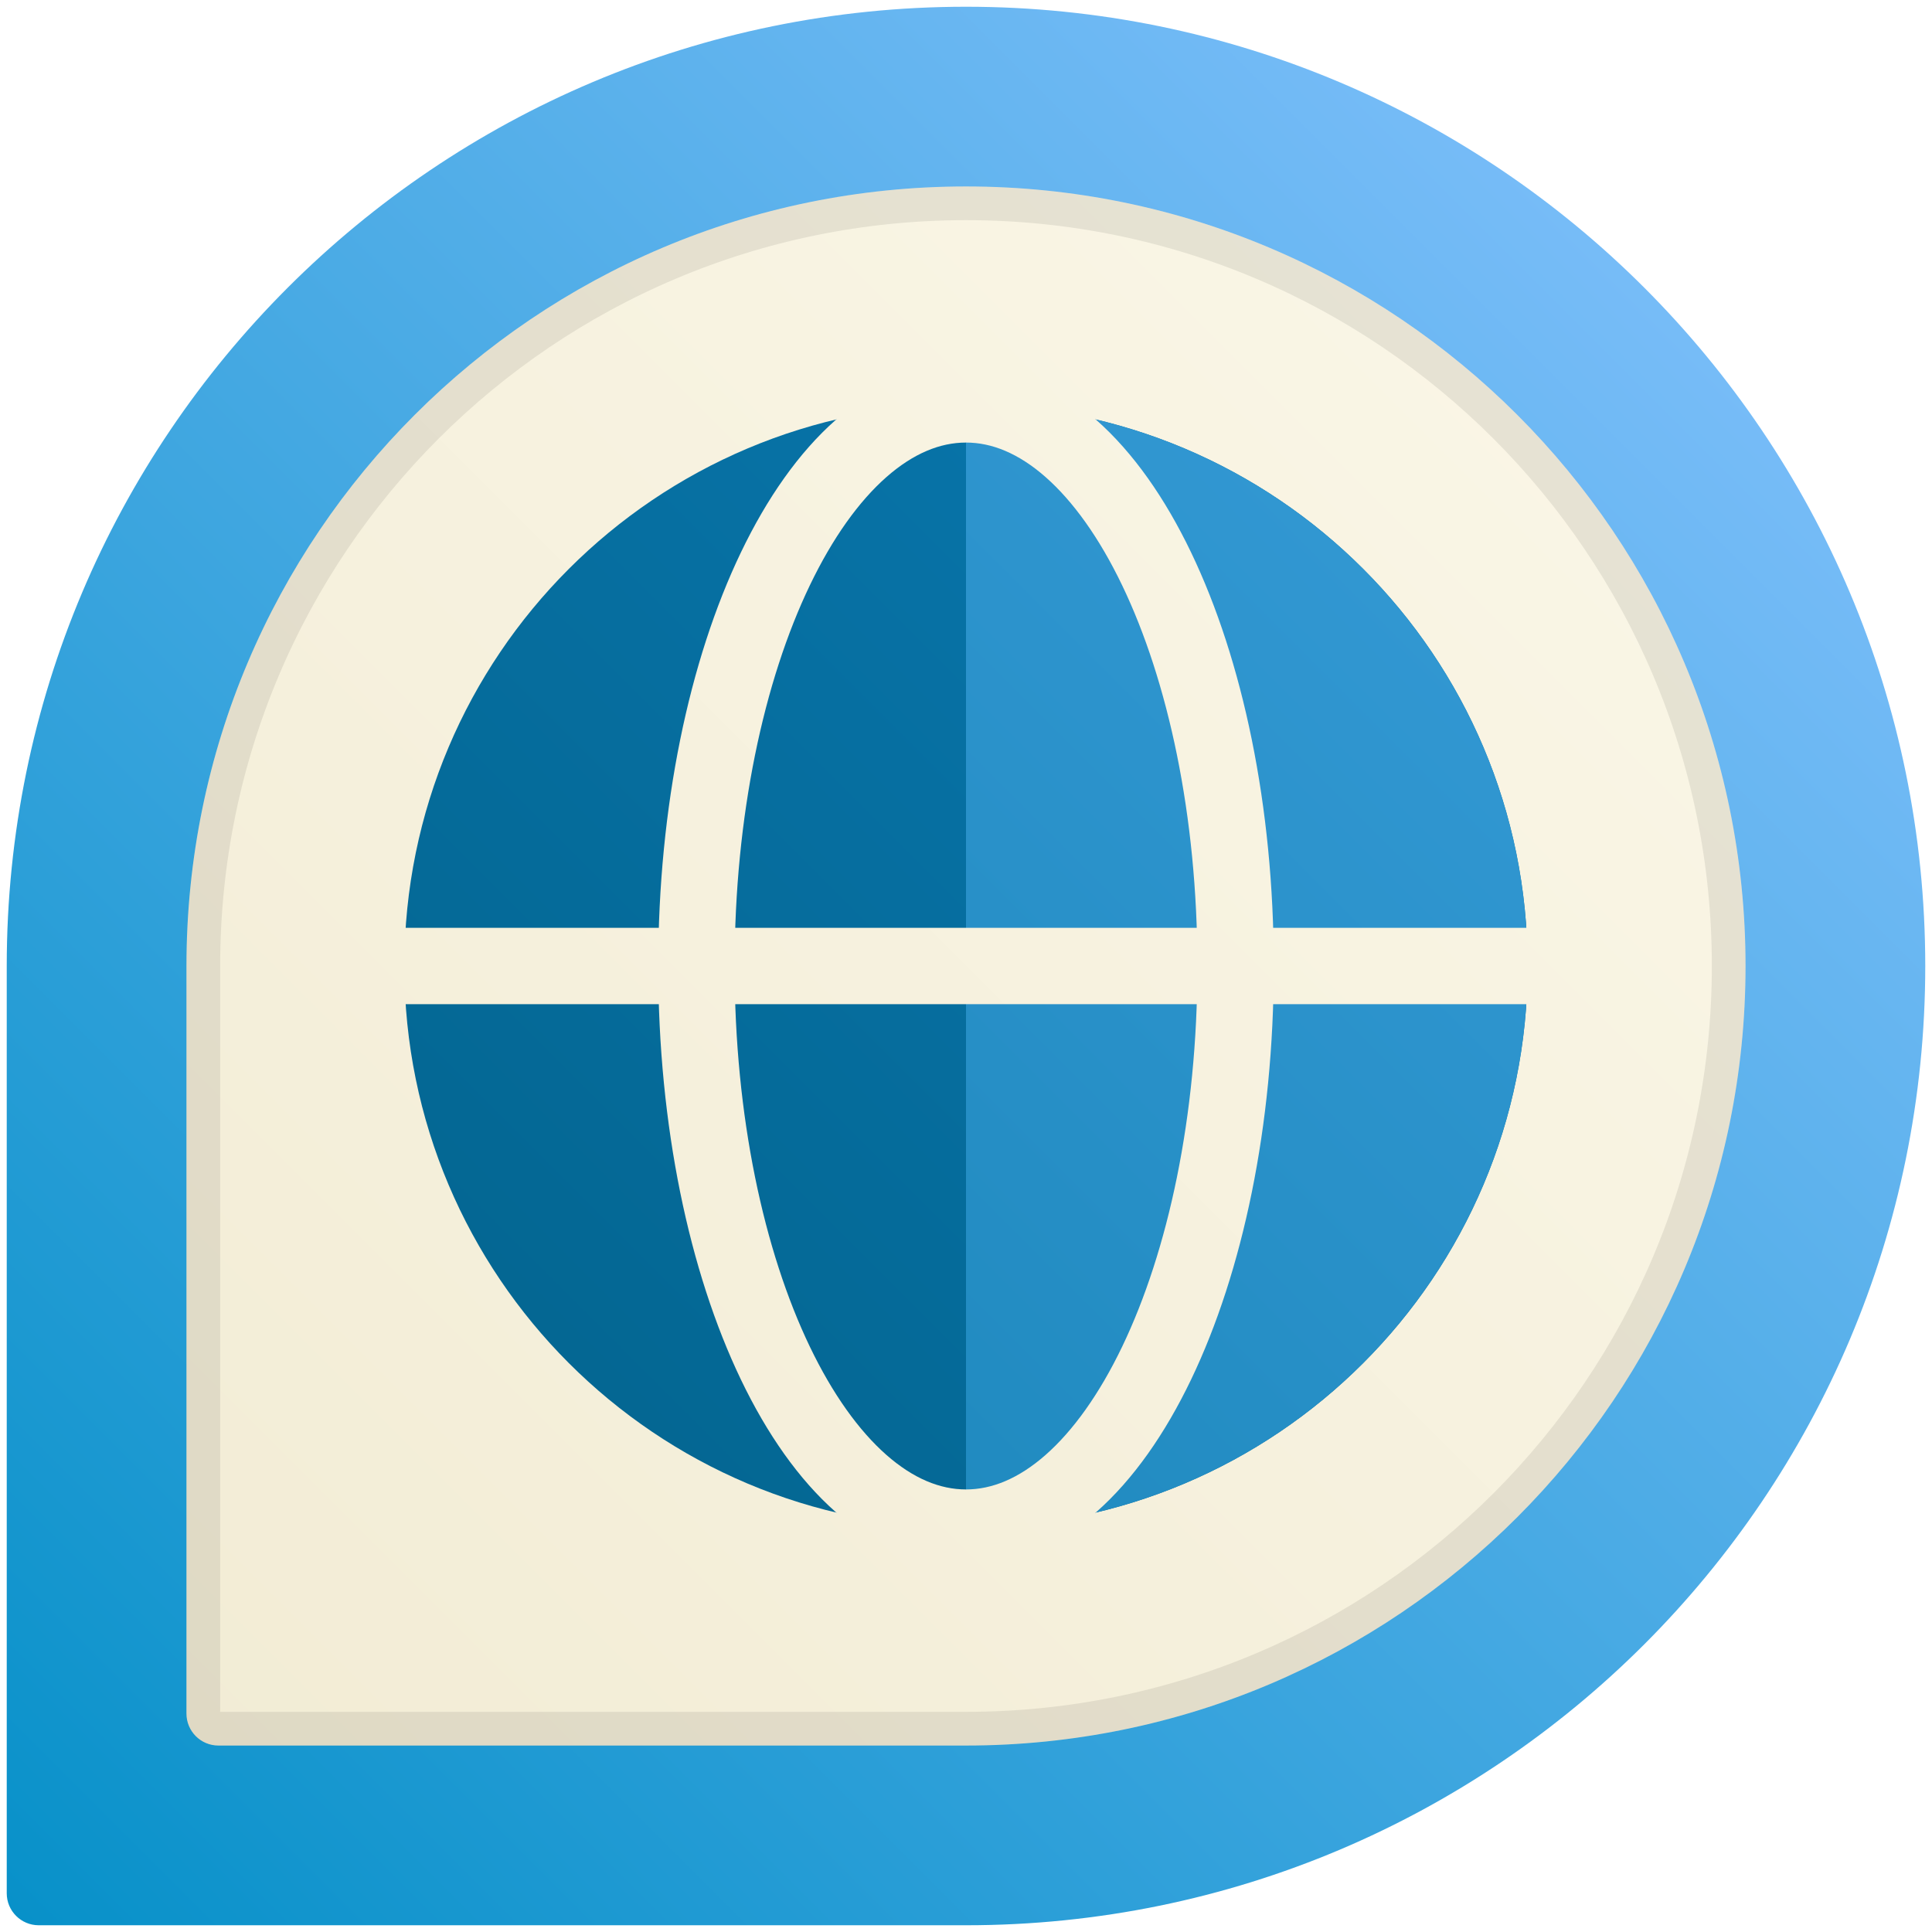
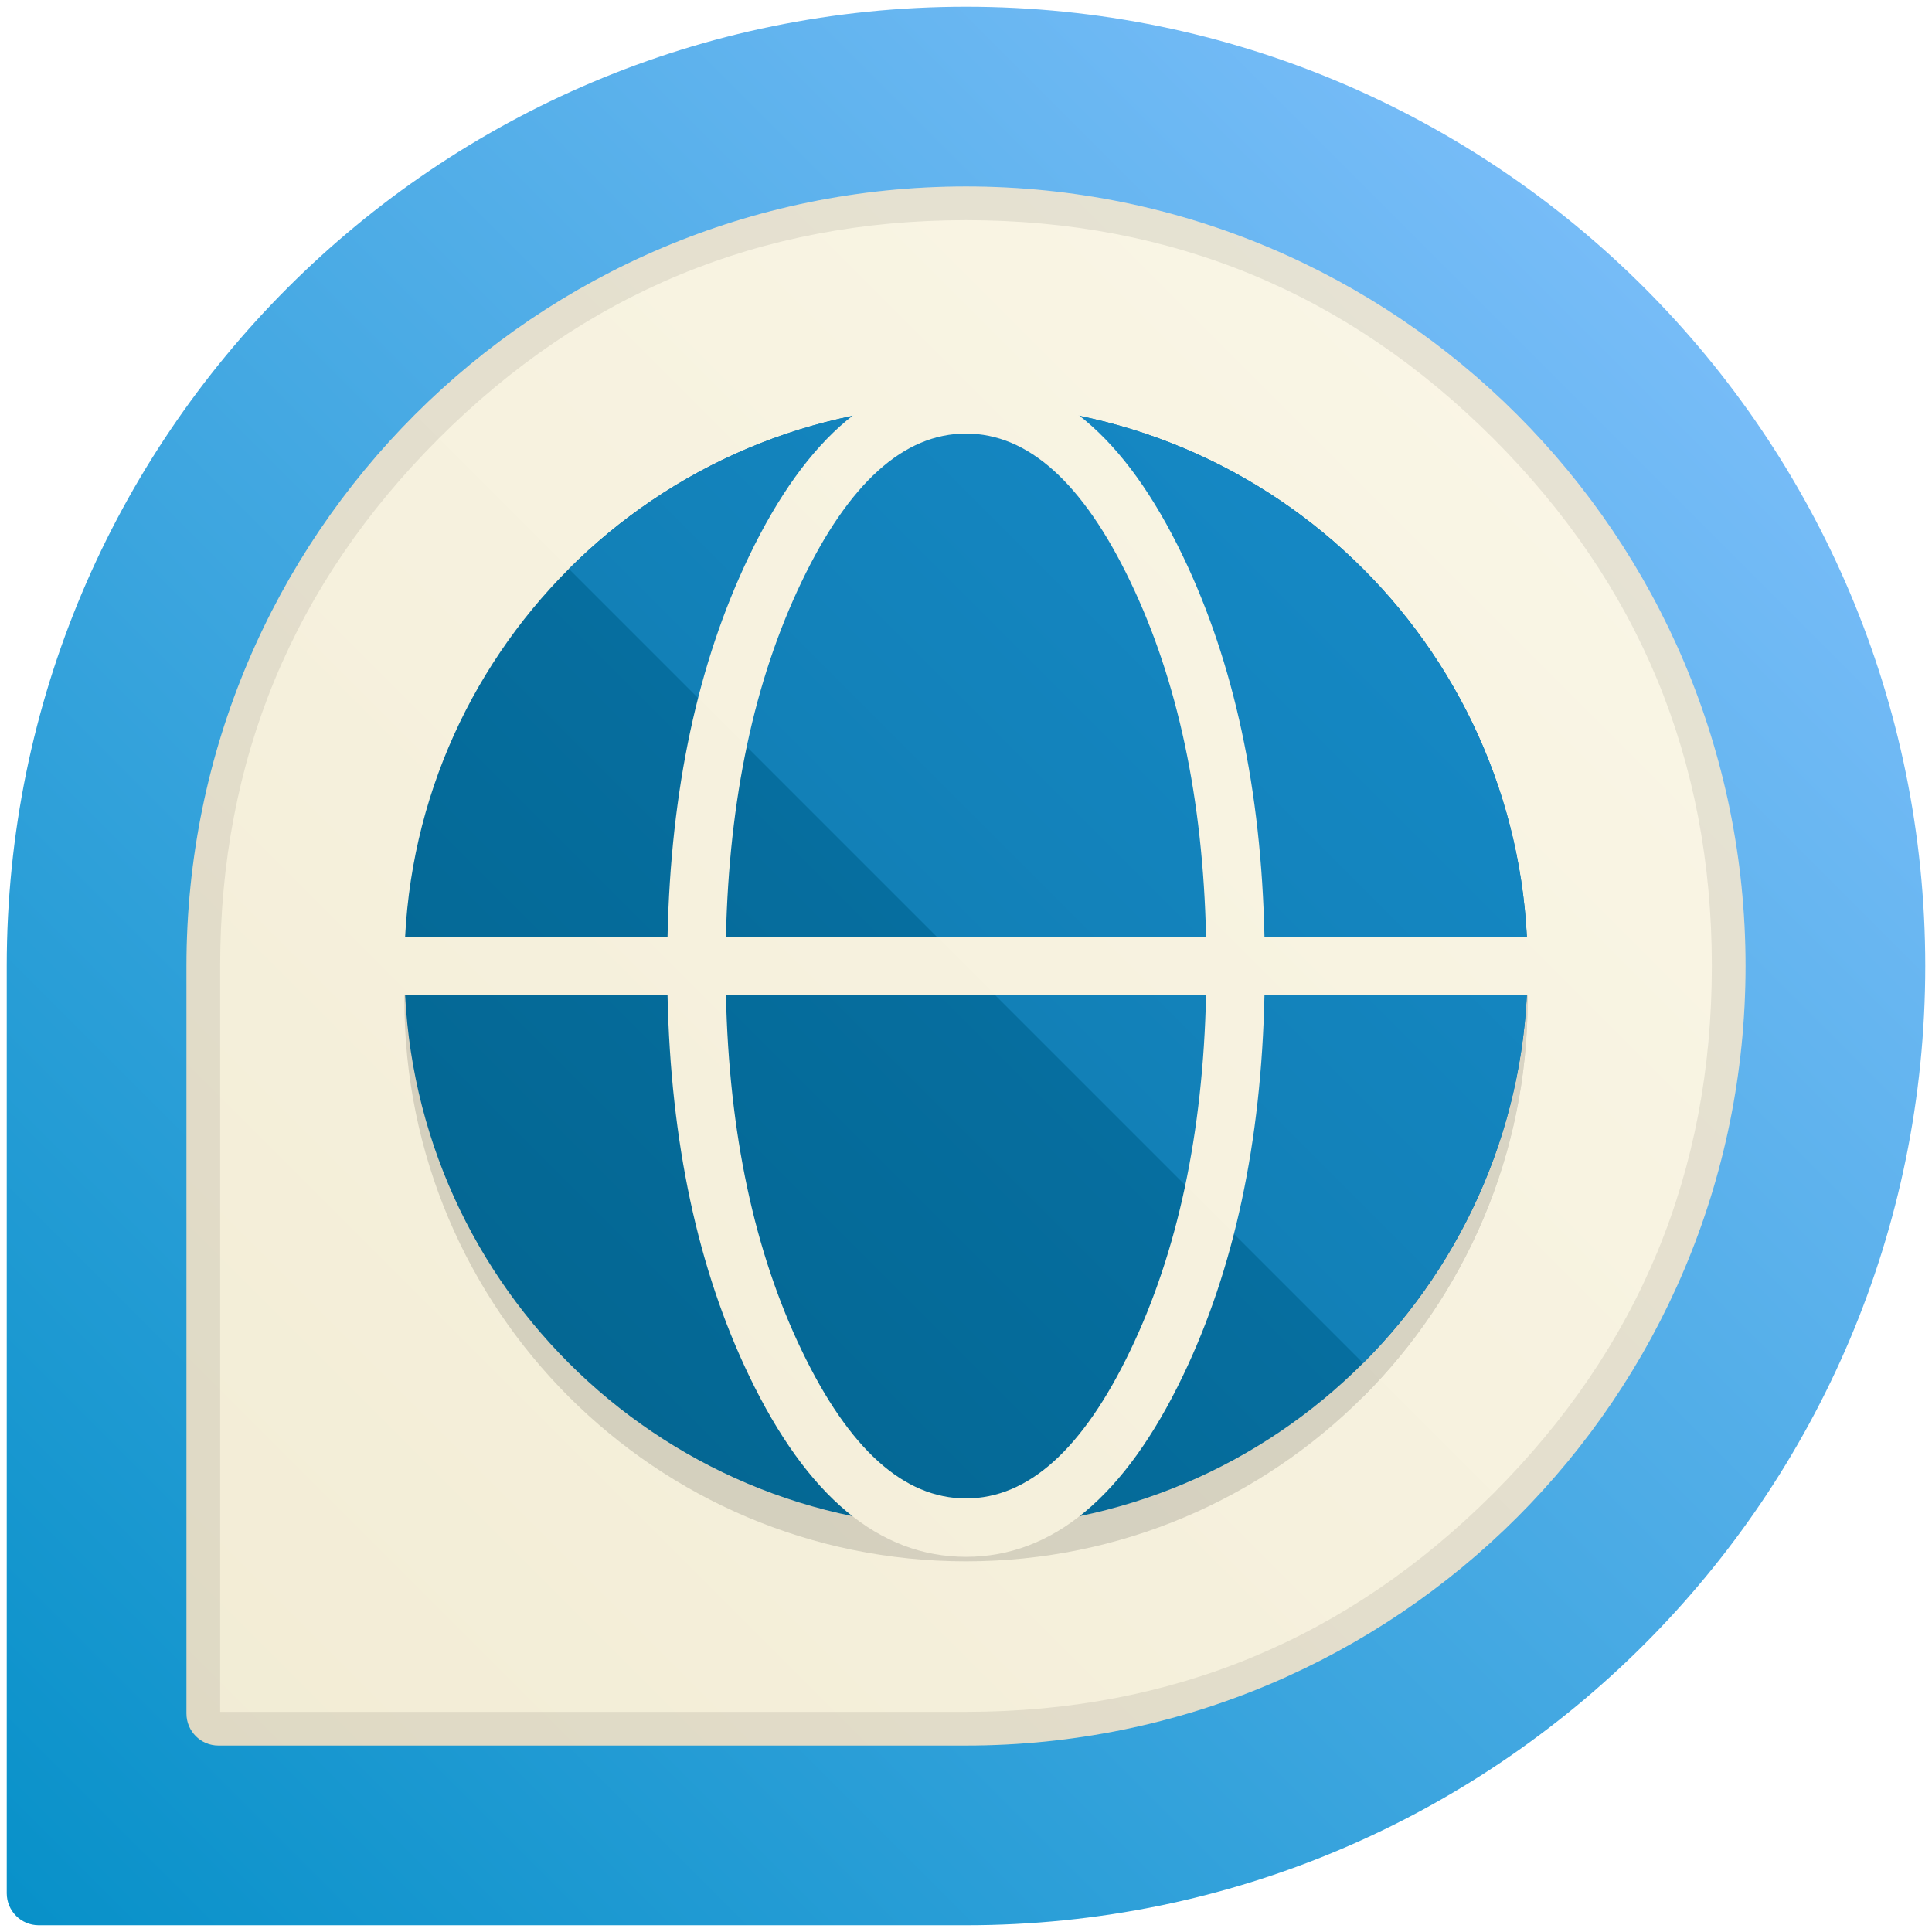
<svg xmlns="http://www.w3.org/2000/svg" width="86" height="86" viewBox="0 0 86 86">
  <defs>
-     <linearGradient id="gF" gradientUnits="userSpaceOnUse" x1="0.717" y1="85.283" x2="85.283" y2="0.717">
+     <linearGradient id="gD" x1="0.717" y1="85.283" x2="85.283" y2="0.717" gradientUnits="userSpaceOnUse">
+       <stop offset="0" stop-color="#015D82" />
+       <stop offset="1" stop-color="#0B7FBC" />
+     </linearGradient>
+     <linearGradient id="gF" x1="0.717" y1="85.283" x2="85.283" y2="0.717" gradientUnits="userSpaceOnUse">
      <stop offset="0" stop-color="#0891C9" />
      <stop offset="1" stop-color="#89C3FF" />
    </linearGradient>
-     <linearGradient id="gD" gradientUnits="userSpaceOnUse" x1="0.717" y1="85.283" x2="85.283" y2="0.717">
-       <stop offset="0" stop-color="#015D82" />
-       <stop offset="1" stop-color="#0B7FBC" />
+     <linearGradient id="gH" x1="0.717" y1="85.283" x2="85.283" y2="0.717" gradientUnits="userSpaceOnUse">
+       <stop offset="0" stop-color="#0B6E99" />
+       <stop offset="1" stop-color="#1992D5" />
    </linearGradient>
-     <linearGradient id="gE" gradientUnits="userSpaceOnUse" x1="0.717" y1="85.283" x2="85.283" y2="0.717">
-       <stop offset="0" stop-color="#004564" />
-       <stop offset="1" stop-color="#056495" />
-     </linearGradient>
-     <linearGradient id="gL" gradientUnits="userSpaceOnUse" x1="0.717" y1="85.283" x2="85.283" y2="0.717">
-       <stop offset="0" stop-color="#0F7EAE" />
-       <stop offset="1" stop-color="#3FA1E0" />
-     </linearGradient>
-     <linearGradient id="gT" gradientUnits="userSpaceOnUse" x1="0.717" y1="85.283" x2="85.283" y2="0.717">
-       <stop offset="0" stop-color="#82C7F0" />
-       <stop offset="1" stop-color="#B2DEFF" />
-     </linearGradient>
-     <linearGradient id="gC" gradientUnits="userSpaceOnUse" x1="0.717" y1="85.283" x2="85.283" y2="0.717">
+     <linearGradient id="gC" x1="0.717" y1="85.283" x2="85.283" y2="0.717" gradientUnits="userSpaceOnUse">
      <stop offset="0" stop-color="#F1EBD3" />
      <stop offset="1" stop-color="#FCF8EA" />
    </linearGradient>
-     <radialGradient id="gR" gradientUnits="userSpaceOnUse" cx="40" cy="40" r="24">
-       <stop offset="0" stop-color="#3FA1E0" />
-       <stop offset="1" stop-color="#015D82" />
-     </radialGradient>
  </defs>
-   <path d="M43.000,0.300 H43.000 A42.700,42.700 0 0 1 85.700,43.000 V43.000 A42.700,42.700 0 0 1 43.000,85.700 H1.723 A1.423,1.423 0 0 1 0.300,84.277 V43.000 A42.700,42.700 0 0 1 43.000,0.300 Z" fill="url(#gF)" />
-   <path d="M43.000,8.300 H43.000 A34.700,34.700 0 0 1 77.700,43.000 V43.000 A34.700,34.700 0 0 1 43.000,77.700 H9.723 A1.423,1.423 0 0 1 8.300,76.277 V43.000 A34.700,34.700 0 0 1 43.000,8.300 Z" fill="url(#gC)" />
-   <clipPath id="face">
-     <path d="M43.000,8.300 H43.000 A34.700,34.700 0 0 1 77.700,43.000 V43.000 A34.700,34.700 0 0 1 43.000,77.700 H9.723 A1.423,1.423 0 0 1 8.300,76.277 V43.000 A34.700,34.700 0 0 1 43.000,8.300 Z" />
-   </clipPath>
-   <path d="M43.000,8.300 H43.000 A34.700,34.700 0 0 1 77.700,43.000 V43.000 A34.700,34.700 0 0 1 43.000,77.700 H9.723 A1.423,1.423 0 0 1 8.300,76.277 V43.000 A34.700,34.700 0 0 1 43.000,8.300 Z" fill="none" stroke="#000000" stroke-opacity="0.08" stroke-width="3" clip-path="url(#face)" />
-   <circle cx="43" cy="43" r="25" fill="url(#gD)" />
-   <clipPath id="p1">
-     <path d="M43 18A25 25 0 0 1 43 68Z" />
-   </clipPath>
-   <path d="M43 0H86V86H43Z" fill="url(#gL)" clip-path="url(#p1)" />
-   <path d="M43 18 A12 25 0 0 0 43 68 A12 25 0 0 0 43 18 M18 43 H68" fill="none" stroke="url(#gC)" stroke-width="3.4" stroke-linecap="round" stroke-linejoin="round" />
+   <path fill="url(#gF)" d="M43,0.3 L43,0.3 A42.7 42.7 0 0 1 85.7,43 L85.7,43 A42.7 42.7 0 0 1 43,85.7 L1.723,85.7 A1.423 1.423 0 0 1 0.3,84.277 L0.3,43 A42.7 42.7 0 0 1 43,0.3 Z" />
+   <path fill="url(#gC)" d="M43,8.3 L43,8.3 A34.7 34.7 0 0 1 77.7,43 L77.7,43 A34.7 34.7 0 0 1 43,77.7 L9.723,77.7 A1.423 1.423 0 0 1 8.3,76.277 L8.3,43 A34.7 34.7 0 0 1 43,8.3 Z" />
+   <path fill="#000000" opacity="0.08" d="M43,8.3 C62.164,8.3 77.7,23.836 77.7,43 C77.7,62.164 62.164,77.7 43,77.7 L9.723,77.7 C8.937,77.7 8.3,77.063 8.3,76.277 L8.3,43 C8.3,23.836 23.836,8.3 43,8.3 Z M43,9.8 Q29.248,9.8 19.524,19.524 Q9.8,29.248 9.8,43 L9.8,76.2 L43,76.2 Q56.752,76.2 66.476,66.476 Q76.2,56.752 76.2,43 Q76.2,29.248 66.476,19.524 Q56.752,9.8 43,9.8 Z" />
+   <g opacity="0.13">
+     <path fill="#000000" d="M18,44.5 C18,58.307 29.193,69.5 43,69.5 C56.807,69.5 68,58.307 68,44.5 C68,30.693 56.807,19.5 43,19.5 C29.193,19.5 18,30.693 18,44.5 Z" />
+     <path fill="#000000" d="M60.678,62.178 L25.322,26.822 C29.846,22.298 36.096,19.5 43,19.5 C56.807,19.5 68,30.693 68,44.5 C68,51.404 65.202,57.654 60.678,62.178 Z" />
+   </g>
+   <path fill="url(#gD)" d="M18,43 A25 25 0 1 0 68,43 A25 25 0 1 0 18,43 Z" />
+   <path fill="url(#gH)" d="M60.678,60.678 L25.322,25.322 C29.846,20.798 36.096,18 43,18 C56.807,18 68,29.193 68,43 C68,49.904 65.202,56.154 60.678,60.678 Z" />
+   <path fill="url(#gC)" d="M18,41.7 L29.714,41.7 Q29.924,31.882 33.343,24.76 Q37.211,16.7 43,16.7 L43.004,16.7 Q48.79,16.703 52.657,24.76 Q56.076,31.882 56.286,41.7 L68,41.7 Q69.3,41.7 69.3,43 Q69.3,44.3 68,44.3 L56.286,44.3 Q56.076,54.118 52.657,61.24 Q48.789,69.3 43,69.3 Q37.211,69.3 33.343,61.24 Q29.924,54.118 29.714,44.3 L18,44.3 Q16.7,44.3 16.7,43 Q16.7,41.7 18,41.7 Z M43,19.3 L42.997,19.3 Q38.846,19.302 35.687,25.885 Q32.521,32.48 32.314,41.7 L53.686,41.7 Q53.479,32.48 50.313,25.885 Q47.153,19.3 43,19.3 Z M53.686,44.3 L32.314,44.3 Q32.521,53.52 35.687,60.115 Q38.847,66.7 43,66.7 Q47.153,66.7 50.313,60.115 Q53.479,53.52 53.686,44.3 Z" />
</svg>
